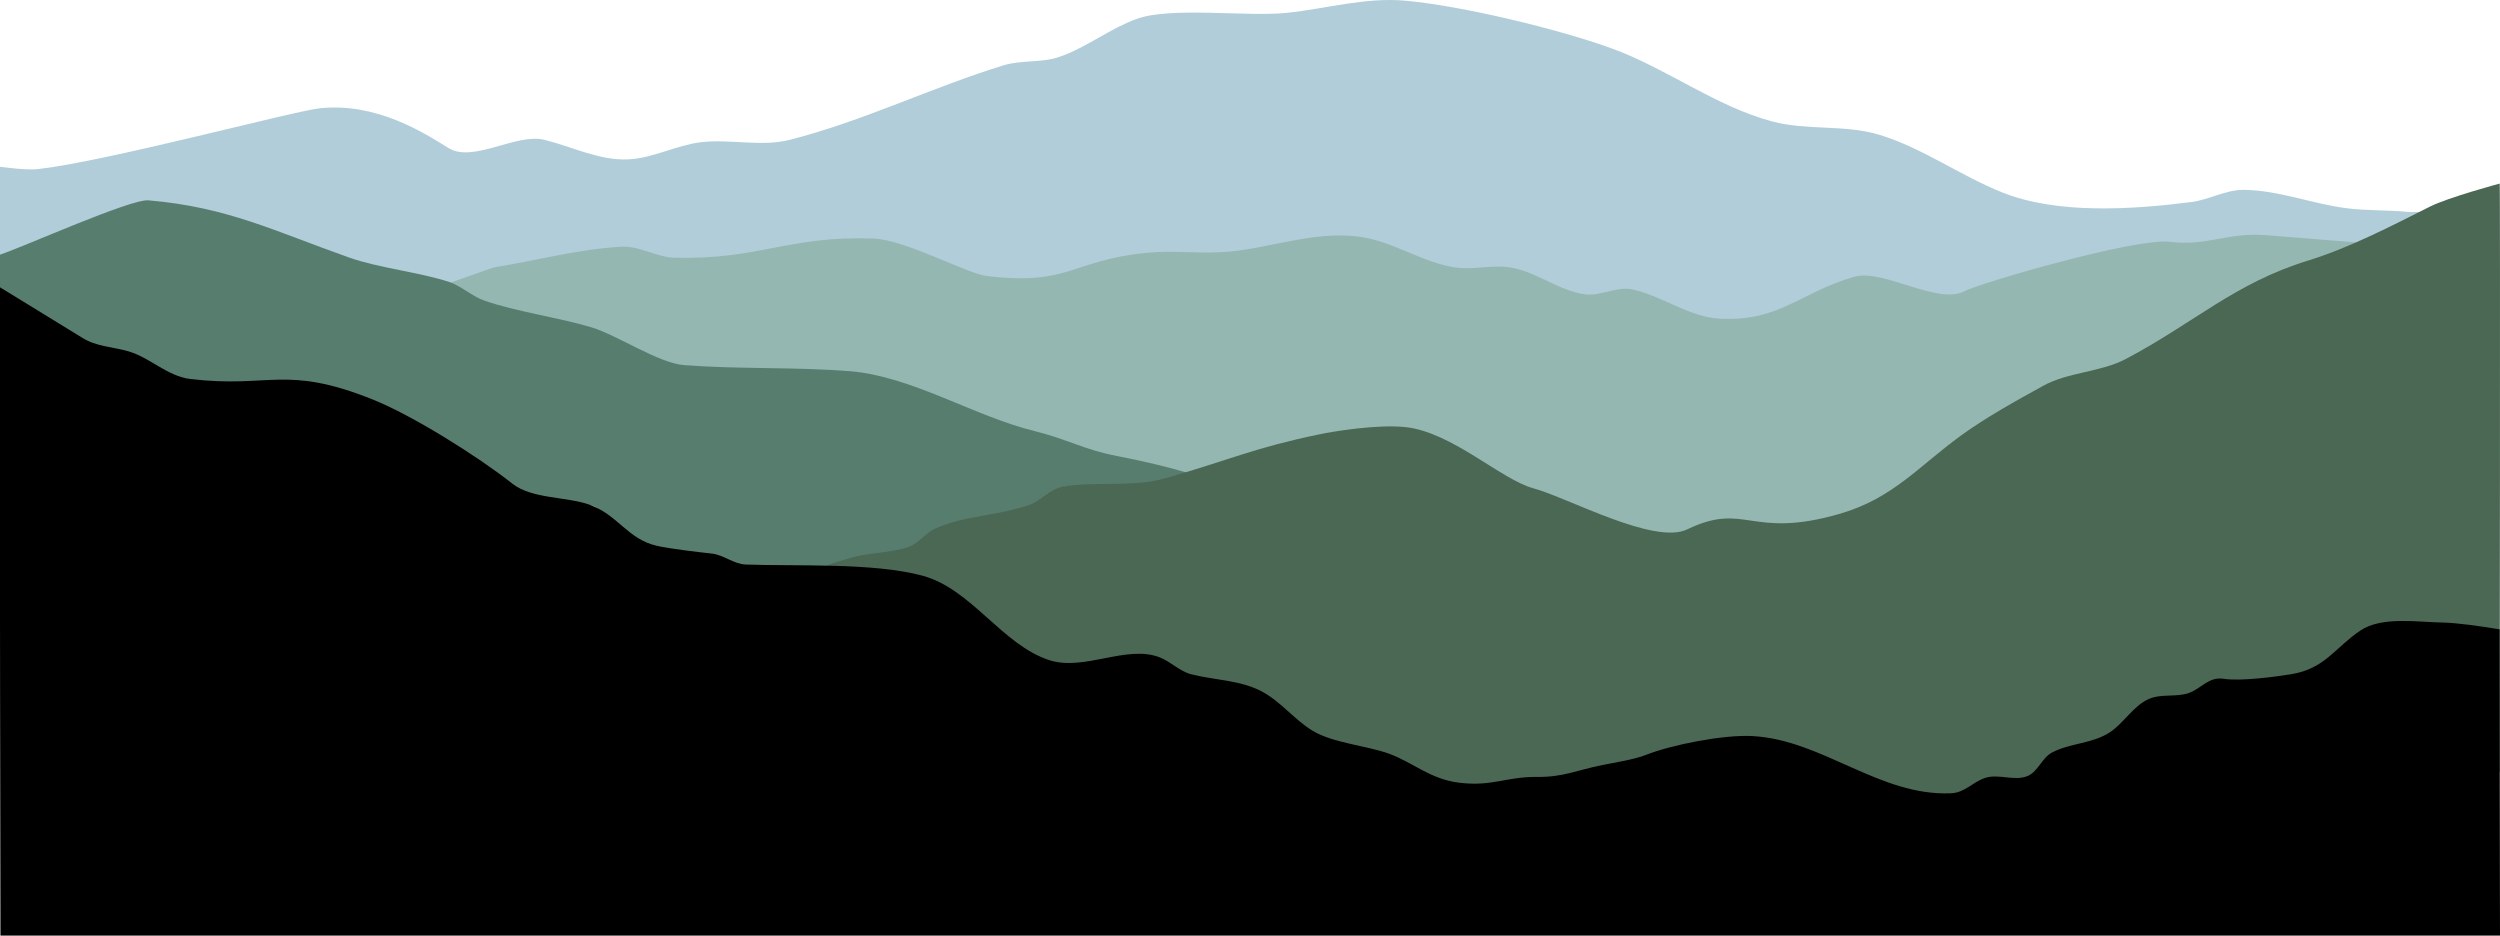
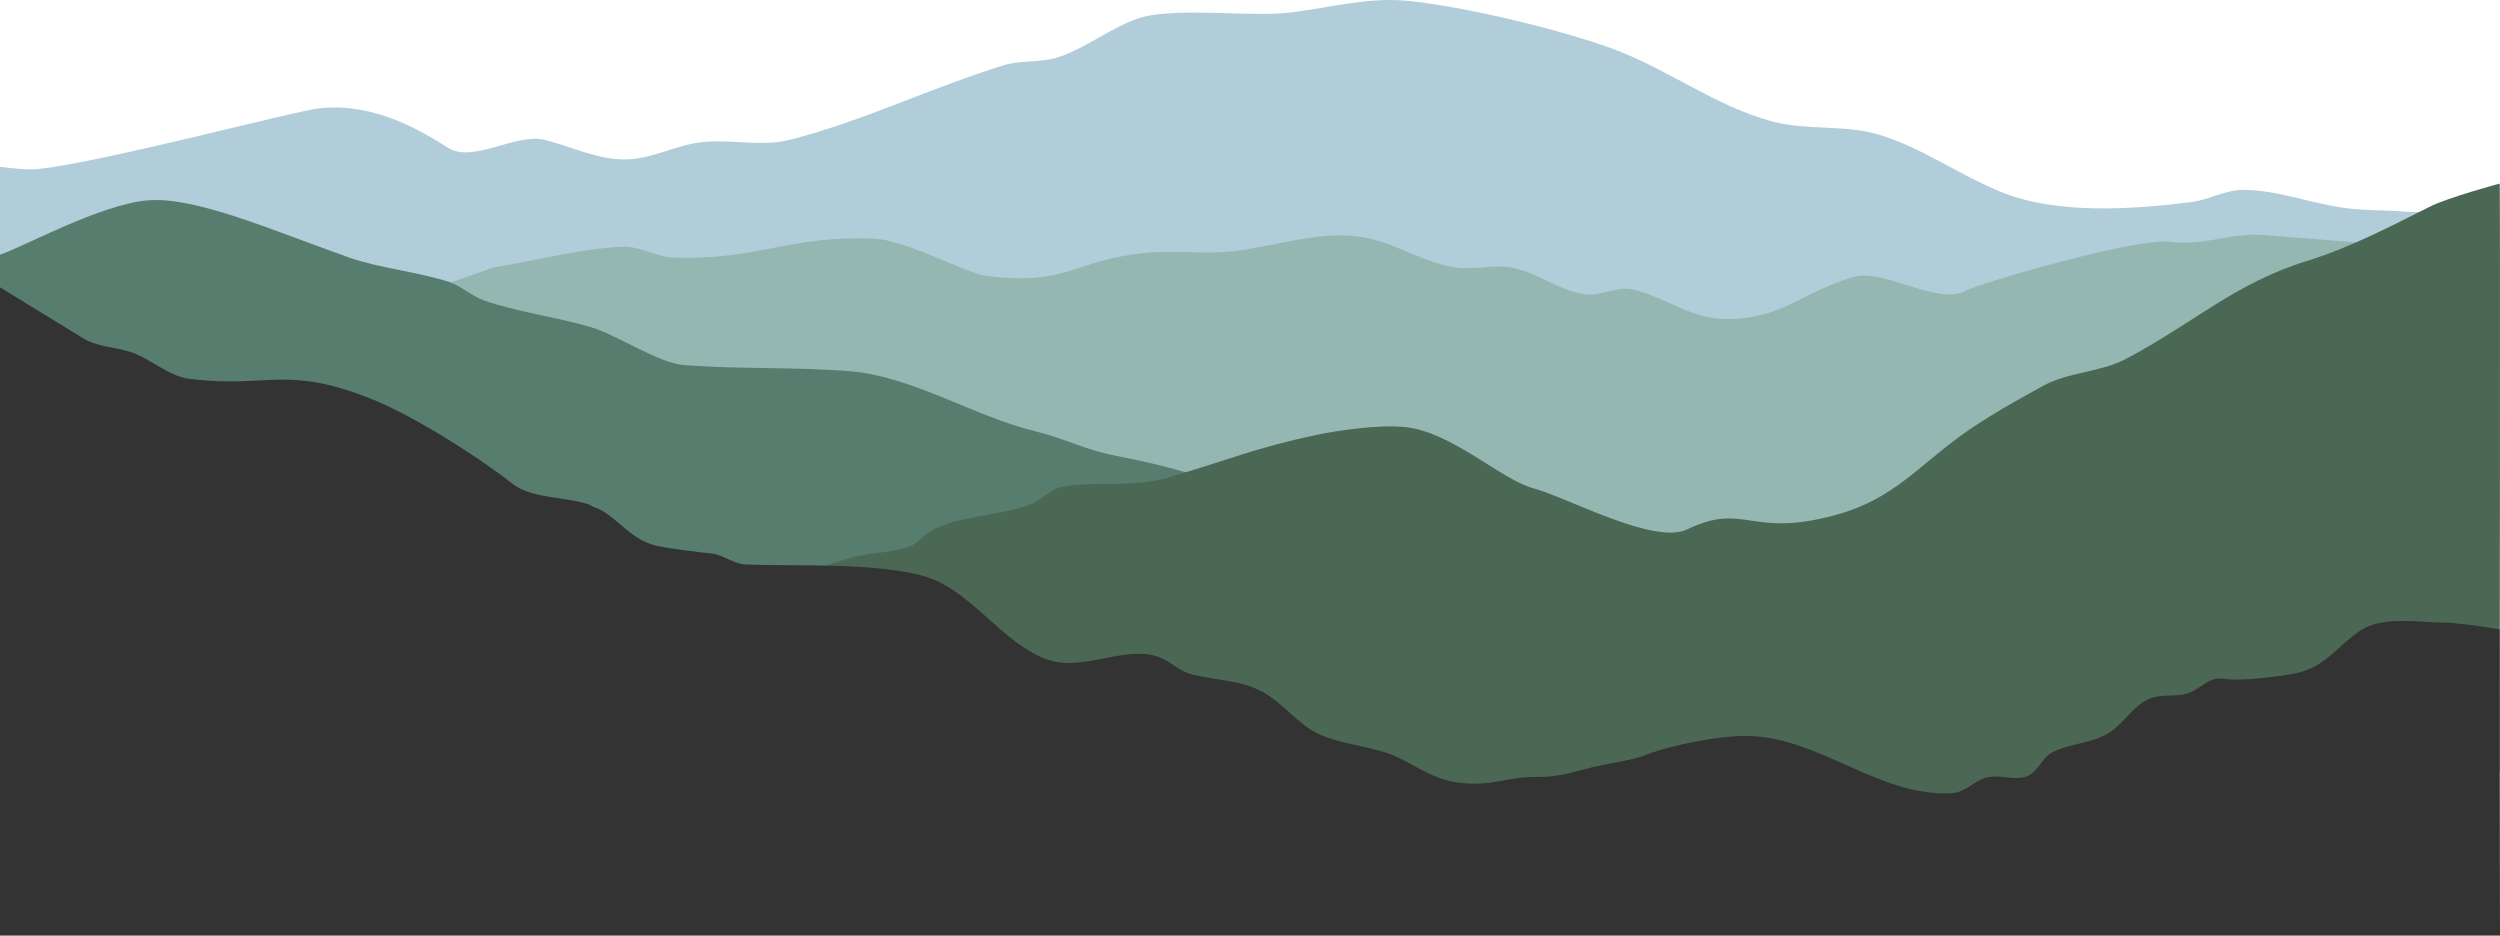
- <svg xmlns="http://www.w3.org/2000/svg" height="100%" stroke-miterlimit="10" style="fill-rule:nonzero;clip-rule:evenodd;stroke-linecap:round;stroke-linejoin:round;" version="1.1" viewBox="0 0 528 197.605" width="100%">
-   <g id="Layer-1" transform="matrix(1, 0, 0, 1, 0, -129.3954)">
-     <path d="M 67.653 152.247 C 62.08 152.814 22.581 163.475 7.992 165.113 C 5.429 165.401 0 164.606 0 164.606 L 0 187.714 C 0 187.714 7.893 184.395 11.859 183.418 C 21.028 181.159 30.014 177.439 39.445 176.972 C 41.565 176.867 43.313 178.79 45.375 179.293 C 59.734 182.796 72.379 187.156 86.883 192.441 C 88.622 193.075 90.204 194.749 92.039 194.504 C 96.969 193.847 101.362 190.931 106.219 189.863 C 126.591 185.384 140.762 189.09 161.391 189.09 C 168.599 189.09 190.261 186.317 196.711 188.574 C 203.504 190.951 210.702 193.777 217.852 192.957 C 224.566 192.187 230.996 189.66 237.703 188.832 C 244.961 187.936 252.346 188.578 259.617 187.801 C 264.678 187.26 269.487 184.441 274.57 184.707 C 282.703 185.132 290.77 186.473 298.805 187.801 C 301.733 188.285 304.101 190.862 307.055 191.152 C 310.989 191.538 315.042 190.356 318.914 191.152 C 324.373 192.274 329.211 195.571 334.641 196.824 C 337.84 197.562 341.21 195.188 344.437 195.793 C 351.33 197.086 357.62 203.078 364.547 201.98 C 375.717 200.209 386.127 195.183 397.031 192.183 C 402.198 190.761 405.903 201.495 410.638 198.985 C 414.808 196.774 419.966 192.599 424.359 190.875 C 431.08 188.238 438.811 191.332 446.016 190.875 C 454.323 190.348 465.503 178.357 474.117 180.066 C 481.215 181.474 487.811 185.167 495 185.996 C 497.177 186.247 498.956 184.112 500.93 183.16 C 506.261 180.589 513.138 179.984 516.914 175.426 C 518.744 173.217 511.261 174.412 508.406 174.137 C 504.121 173.724 499.785 173.916 495.516 173.363 C 488.244 172.42 481.192 169.556 473.859 169.496 C 470.065 169.465 466.537 171.598 462.773 172.074 C 450.354 173.644 434.551 174.726 422.812 170.012 C 414 166.473 406.105 160.694 397.031 157.894 C 389.749 155.647 381.709 157.016 374.344 155.058 C 362.302 151.856 352.026 143.839 340.312 139.59 C 329.11 135.527 308.741 130.61 296.742 129.535 C 288.395 128.787 280.069 131.247 271.734 132.113 C 263.286 132.991 247.285 130.754 240.023 133.402 C 234.354 135.469 229.479 139.408 223.781 141.394 C 220.005 142.71 215.744 142.023 211.922 143.199 C 196.7 147.883 182.241 155.005 166.805 158.926 C 160.722 160.471 154.214 158.686 147.984 159.441 C 142.811 160.068 137.977 162.782 132.773 163.051 C 126.694 163.365 120.889 160.402 114.984 158.926 C 109.044 157.441 99.905 163.891 94.708 160.652 C 89.722 157.545 79.616 151.029 67.653 152.247 Z" fill="#b1cdd9" fill-rule="nonzero" opacity="1" stroke="none" />
-     <path d="M 94.708 189.234 C 97.65 193.353 106.007 194.28 110.692 195.68 C 116.304 197.357 122.164 198.173 127.708 200.062 C 132.838 201.81 138.457 205.764 143.692 206.766 C 153.294 208.604 172.477 214.073 179.207 214.363 C 191.694 214.901 219.275 223.106 225.06 225.069 C 228.642 226.284 232.556 226.258 236.041 227.728 C 238.06 228.58 244.797 234.299 246.986 234.219 C 252.452 234.019 331.092 261.399 388.498 240.914 C 403.29 235.636 403.33 228.886 413.88 221.719 C 417.664 219.148 422.338 218.151 426.255 215.789 C 428.235 214.595 429.31 212.113 431.411 211.148 C 435.809 209.127 446.519 209.855 450.848 207.691 C 461.24 202.495 464.555 194.956 475.1 190.076 C 478.206 188.639 482.954 188.532 486.098 187.179 C 489.768 185.6 503.958 181.083 503.958 181.083 C 503.958 181.083 486.893 179.757 478.75 179.073 C 470.465 178.377 466.411 181.438 458.154 180.467 C 450.919 179.616 418.106 189.2 414.946 190.875 C 409.207 193.918 397.773 186.061 391.536 187.875 C 379.954 191.244 376.036 197.271 363.349 196.711 C 356.833 196.423 351.156 191.926 344.786 190.523 C 341.496 189.798 338.069 192.01 334.731 191.555 C 329.21 190.802 324.505 186.78 319.005 185.883 C 315.188 185.261 311.231 186.43 307.403 185.883 C 300.947 184.96 295.223 181.039 288.841 179.695 C 279.072 177.638 268.931 181.673 259.708 182.531 C 253.889 183.072 247.993 182.217 242.177 182.789 C 226.23 184.358 225.947 189.804 208.403 187.687 C 204.139 187.172 191.299 180.027 184.45 179.776 C 166.5 179.118 160.358 184.319 142.403 183.82 C 138.629 183.715 135.087 181.296 131.317 181.5 C 122.189 181.994 113.27 184.422 104.247 185.883" fill="#94b7b2" fill-rule="nonzero" opacity="1" stroke="none" />
-     <path d="M 0 208.565 C 5.063 208.565 10.246 207.777 15.28 207.236 C 19.76 206.754 36.097 208.537 40.31 209.602 C 44.063 210.551 49.801 216.093 51.911 216.721 C 55.184 217.696 74.224 214.36 81.302 218.784 C 86.173 221.828 90.505 225.697 94.708 229.612 C 98.481 233.127 100.127 239.91 105.164 241.012 C 111.692 242.44 117.937 236.427 124.614 236.156 C 127.579 236.036 133.031 245.226 134.313 245.979 C 138.15 248.231 167.349 255.06 175.661 253.501 C 179.733 252.737 209.611 238.862 217.169 236.156 C 219.739 235.236 221.69 232.706 224.388 232.289 C 230.343 231.368 236.914 233.672 242.435 231.258 C 243.83 230.648 256.999 232.656 255.96 231.543 C 254.05 229.497 240.782 226.637 235.909 225.706 C 228.862 224.359 225.426 222.139 218.458 220.43 C 205.805 217.327 192.506 208.838 179.528 207.797 C 167.87 206.862 156.127 207.405 144.466 206.508 C 139.068 206.093 130.416 200.179 124.872 198.516 C 117.863 196.414 109.015 195.235 102.185 192.844 C 99.82 192.016 97.242 189.736 94.966 188.977 C 88.769 186.911 80.041 186.01 73.825 183.82 C 58.018 178.25 48.138 173.131 31.286 171.703 C 27.622 171.393 5.031 181.505 0 183.184 L 0 208.565 Z" fill="#577d6f" fill-rule="nonzero" opacity="1" stroke="none" />
-     <path d="M 191.071 259.508 C 200.14 262.731 207.449 270.403 216.807 272.634 C 221.85 273.837 235.988 275.224 242.894 276.218 C 245.217 276.552 249.02 275.594 251.248 276.332 C 256.12 277.946 261.099 279.614 265.403 282.419 C 270.486 285.732 271.828 286.919 277.265 289.604 C 282.049 291.966 288.092 288.174 293.254 289.507 C 296.453 290.334 297.991 294.342 300.99 295.733 C 308.868 299.39 316.846 304.653 325.52 304.487 C 333.794 304.329 339.1 294.958 346.118 290.545 C 350.65 287.695 356.51 287.205 361.849 287.432 C 364.416 287.54 366.809 289.063 368.896 290.57 C 412.021 321.727 527.917 292.513 527.929 292.363 C 527.929 292.363 528.088 167.754 527.929 168.168 C 527.929 168.168 517.086 171.079 513.223 173.022 C 505.064 177.127 496.179 181.745 487.434 184.438 C 471.974 189.198 463.578 197.485 449.011 205.192 C 443.573 208.069 436.859 207.921 431.475 210.9 C 425.495 214.208 419.471 217.514 413.94 221.536 C 405.373 227.765 399.763 234.655 388.668 237.88 C 369.615 243.418 368.734 235.227 356.346 241.196 C 349.372 244.557 331.248 234.545 323.823 232.516 C 316.94 230.634 306.64 220.631 296.798 219.598 C 290.885 218.978 281.748 220.488 278.758 221.105 C 264.815 223.987 259.873 226.462 246.32 230.357 C 239.271 232.384 231.639 230.998 224.401 232.173 C 221.705 232.61 219.751 235.139 217.18 236.065 C 210.84 238.348 203.735 238.242 197.581 240.994 C 195.49 241.928 194.071 244.134 191.908 244.885 C 187.892 246.278 183.448 246.027 179.393 247.301 C 173.994 248.997 164.391 250.024 191.071 259.508 Z" fill="#4a6854" fill-rule="nonzero" opacity="1" stroke="none" style="" />
-     <path d="M 0 190.076 C -0.086 235.451 0.091 327 0.091 327 L 528 327 L 527.912 262.308 C 523.656 261.599 518.585 260.916 516.078 260.885 C 510.8 260.82 503.095 259.486 498.504 262.568 C 493.214 266.119 491.044 270.628 483.922 271.784 C 480.322 272.368 473.18 273.304 469.644 272.757 C 466.442 272.262 464.941 274.831 462.239 275.77 C 459.556 276.702 456.51 275.845 453.818 277.026 C 450.599 278.438 448.545 282.107 445.623 284.042 C 441.933 286.485 437.246 286.299 433.383 288.328 C 431.244 289.451 430.506 292.275 428.292 293.263 C 425.612 294.459 422.159 292.784 419.359 293.66 C 416.642 294.51 415.066 296.809 412.039 296.937 C 396.929 297.576 384.909 285.659 370.121 284.853 C 364.009 284.52 353.026 286.689 347.579 288.849 C 345.159 289.808 340.778 290.494 338.461 290.962 C 332.838 292.099 330.232 293.538 324.586 293.484 C 318.143 293.422 315.14 295.549 308.247 294.715 C 301.982 293.957 298.48 290.437 293.391 288.586 C 288.54 286.822 281.48 286.348 277.148 283.688 C 273.348 281.355 270.536 277.617 266.603 275.49 C 261.995 272.997 256.512 273.065 251.591 271.805 C 249.183 271.188 247.262 269.142 244.938 268.232 C 237.955 265.498 228.965 271.212 221.616 268.822 C 211.62 265.571 205.151 253.758 194.828 250.982 C 184.408 248.18 168.237 249.017 157.523 248.625 C 154.937 248.53 152.842 246.575 150.305 246.305 C 147.577 246.015 141.497 245.296 138.768 244.681 C 132.544 243.278 130.473 238.113 124.523 235.992 C 119.662 234.259 112.307 234.781 108.243 231.568 C 101.021 225.857 87.21 217.16 78.651 213.74 C 60.221 206.374 56.976 211.449 40.219 209.438 C 35.289 208.846 31.736 204.927 27.09 203.584 C 23.704 202.605 20.325 202.628 17.273 200.672 L 0 190.076 Z" fill="#000000" fill-rule="nonzero" opacity="1" stroke="none" />
-   </g>
+ <svg xmlns="http://www.w3.org/2000/svg" stroke-linecap="round" stroke-linejoin="round" stroke-miterlimit="10" clip-rule="evenodd" viewBox="0 0 528 197.605">
+   <path fill="#b1cdd9" d="M67.653 22.852c-5.573.567-45.072 11.228-59.661 12.866C5.429 36.006 0 35.21 0 35.21v23.108s7.893-3.32 11.859-4.296c9.169-2.26 18.155-5.98 27.586-6.446 2.12-.105 3.868 1.818 5.93 2.32C59.734 53.4 72.379 57.76 86.883 63.045c1.739.634 3.321 2.308 5.156 2.063 4.93-.657 9.323-3.573 14.18-4.641 20.372-4.48 34.543-.773 55.172-.773 7.208 0 28.87-2.773 35.32-.516 6.793 2.377 13.991 5.203 21.141 4.383 6.714-.77 13.144-3.297 19.851-4.125 7.258-.896 14.643-.254 21.914-1.031 5.061-.541 9.87-3.36 14.953-3.094 8.133.425 16.2 1.766 24.235 3.094 2.928.484 5.296 3.06 8.25 3.35 3.934.387 7.987-.795 11.859 0 5.459 1.123 10.297 4.42 15.727 5.673 3.199.738 6.569-1.636 9.796-1.031 6.893 1.293 13.183 7.285 20.11 6.187 11.17-1.771 21.58-6.797 32.484-9.797 5.167-1.422 8.872 9.312 13.607 6.802 4.17-2.211 9.328-6.386 13.721-8.11 6.721-2.637 14.452.457 21.657 0 8.307-.527 19.487-12.518 28.101-10.81 7.098 1.409 13.694 5.102 20.883 5.93 2.177.252 3.956-1.883 5.93-2.835 5.331-2.571 12.208-3.176 15.984-7.734 1.83-2.21-5.653-1.014-8.508-1.29-4.285-.412-8.621-.22-12.89-.773-7.272-.943-14.324-3.807-21.657-3.867-3.794-.031-7.322 2.102-11.086 2.578-12.419 1.57-28.222 2.652-39.961-2.062-8.812-3.54-16.707-9.318-25.781-12.118-7.282-2.247-15.322-.878-22.687-2.836-12.042-3.202-22.318-11.22-34.032-15.468-11.202-4.063-31.571-8.98-43.57-10.055-8.347-.748-16.673 1.712-25.008 2.578-8.448.878-24.449-1.36-31.711 1.289-5.669 2.067-10.544 6.006-16.242 7.992-3.776 1.316-8.037.629-11.859 1.805-15.222 4.684-29.681 11.806-45.117 15.727-6.083 1.545-12.591-.24-18.821.515-5.173.627-10.007 3.34-15.211 3.61-6.079.314-11.884-2.65-17.789-4.125-5.94-1.485-15.079 4.965-20.276 1.726-4.986-3.107-15.092-9.623-27.055-8.405Z" />
+   <path fill="#94b7b2" d="M94.708 59.839c2.942 4.119 11.299 5.046 15.984 6.446 5.612 1.677 11.472 2.493 17.016 4.382 5.13 1.748 10.749 5.702 15.984 6.704 9.602 1.838 28.785 7.307 35.515 7.597 12.487.538 40.068 8.743 45.853 10.706 3.582 1.215 7.496 1.189 10.981 2.659 2.019.852 8.756 6.57 10.945 6.49 5.466-.2 84.106 27.18 141.512 6.696 14.792-5.278 14.832-12.028 25.382-19.195 3.784-2.571 8.458-3.568 12.375-5.93 1.98-1.194 3.055-3.676 5.156-4.641 4.398-2.021 15.108-1.293 19.437-3.457C461.24 73.1 464.555 65.56 475.1 60.68c3.106-1.437 7.854-1.544 10.998-2.897 3.67-1.58 17.86-6.096 17.86-6.096s-17.065-1.326-25.208-2.01c-8.285-.696-12.339 2.365-20.596 1.394-7.235-.851-40.048 8.733-43.208 10.408-5.739 3.043-17.173-4.814-23.41-3-11.582 3.369-15.5 9.396-28.187 8.836-6.516-.288-12.193-4.785-18.563-6.188-3.29-.725-6.717 1.487-10.055 1.032-5.521-.753-10.226-4.775-15.726-5.672-3.817-.622-7.774.547-11.602 0-6.456-.923-12.18-4.844-18.562-6.188-9.769-2.057-19.91 1.978-29.133 2.836-5.819.54-11.715-.314-17.531.258-15.947 1.569-16.23 7.015-33.774 4.898-4.264-.515-17.104-7.66-23.953-7.911-17.95-.658-24.092 4.543-42.047 4.044-3.774-.105-7.316-2.524-11.086-2.32-9.128.494-18.047 2.922-27.07 4.383" />
+   <path fill="#577d6f" d="M0 79.17c5.063 0 10.246-.788 15.28-1.33 4.48-.481 20.817 1.302 25.03 2.367 3.753.949 9.491 6.49 11.601 7.119 3.273.975 22.313-2.361 29.391 2.063 4.871 3.044 9.203 6.913 13.406 10.828 3.773 3.515 5.419 10.298 10.456 11.4 6.528 1.428 12.773-4.585 19.45-4.856 2.965-.12 8.417 9.07 9.699 9.823 3.837 2.252 33.036 9.08 41.348 7.522 4.072-.764 33.95-14.64 41.508-17.345 2.57-.92 4.521-3.45 7.219-3.867 5.955-.921 12.526 1.383 18.047-1.031 1.395-.61 14.564 1.398 13.525.285-1.91-2.046-15.178-4.906-20.051-5.837-7.047-1.347-10.483-3.567-17.451-5.276-12.653-3.103-25.952-11.592-38.93-12.633-11.658-.935-23.401-.392-35.062-1.29-5.398-.414-14.05-6.328-19.594-7.991-7.009-2.102-15.857-3.281-22.687-5.672-2.365-.828-4.943-3.108-7.219-3.867-6.197-2.066-14.925-2.967-21.141-5.157-15.807-5.57-32.412-12.935-42.539-12.117C21.255 43.118 5.031 52.11 0 53.788V79.17Z" />
+   <path fill="#4a6854" d="M191.071 130.113c9.069 3.223 16.378 10.895 25.736 13.126 5.043 1.203 19.181 2.59 26.087 3.584 2.323.334 6.126-.624 8.354.114 4.872 1.614 9.851 3.282 14.155 6.087 5.083 3.313 6.425 4.5 11.862 7.185 4.784 2.362 10.827-1.43 15.989-.097 3.199.827 4.737 4.835 7.736 6.226 7.878 3.657 15.856 8.92 24.53 8.754 8.274-.158 13.58-9.529 20.598-13.942 4.532-2.85 10.392-3.34 15.731-3.113 2.567.108 4.96 1.631 7.047 3.138 43.125 31.157 159.021 1.943 159.033 1.793 0 0 .159-124.609 0-124.195 0 0-10.843 2.911-14.706 4.854-8.159 4.105-17.044 8.723-25.789 11.416-15.46 4.76-23.856 13.047-38.423 20.754-5.438 2.877-12.152 2.729-17.536 5.708-5.98 3.308-12.004 6.614-17.535 10.636-8.567 6.229-14.177 13.119-25.272 16.344-19.053 5.538-19.934-2.653-32.322 3.316-6.974 3.361-25.098-6.651-32.523-8.68-6.883-1.882-17.183-11.885-27.025-12.918-5.913-.62-15.05.89-18.04 1.507-13.943 2.882-18.885 5.357-32.438 9.252-7.049 2.027-14.681.641-21.919 1.816-2.696.437-4.65 2.966-7.221 3.892-6.34 2.283-13.445 2.177-19.599 4.929-2.091.934-3.51 3.14-5.673 3.891-4.016 1.393-8.46 1.142-12.515 2.416-5.399 1.696-15.002 2.723 11.678 12.207Z" />
+   <path fill="#333333" d="M 0 60.68 C -0.086 106.056 0 197.605 0 197.605 L 528 197.605 L 527.912 132.913 C 523.656 132.203 518.585 131.521 516.078 131.49 C 510.8 131.425 503.095 130.09 498.504 133.173 C 493.214 136.723 491.044 141.233 483.922 142.389 C 480.322 142.973 473.18 143.909 469.644 143.362 C 466.442 142.867 464.941 145.436 462.239 146.375 C 459.556 147.307 456.51 146.45 453.818 147.631 C 450.599 149.043 448.545 152.711 445.623 154.647 C 441.933 157.09 437.246 156.904 433.383 158.933 C 431.244 160.056 430.506 162.88 428.292 163.868 C 425.612 165.064 422.159 163.388 419.359 164.265 C 416.642 165.115 415.066 167.414 412.039 167.542 C 396.929 168.181 384.909 156.264 370.121 155.458 C 364.009 155.125 353.026 157.294 347.579 159.454 C 345.159 160.413 340.778 161.099 338.461 161.567 C 332.838 162.704 330.232 164.143 324.586 164.089 C 318.143 164.027 315.14 166.154 308.247 165.319 C 301.982 164.562 298.48 161.042 293.391 159.191 C 288.54 157.427 281.48 156.953 277.148 154.293 C 273.348 151.96 270.536 148.222 266.603 146.095 C 261.995 143.602 256.512 143.67 251.591 142.41 C 249.183 141.793 247.262 139.747 244.938 138.837 C 237.955 136.103 228.965 141.817 221.616 139.427 C 211.62 136.176 205.151 124.363 194.828 121.587 C 184.408 118.785 168.237 119.622 157.523 119.23 C 154.937 119.135 152.842 117.18 150.305 116.91 C 147.577 116.62 141.497 115.9 138.768 115.286 C 132.544 113.883 130.473 108.718 124.523 106.596 C 119.662 104.864 112.307 105.386 108.243 102.173 C 101.021 96.462 87.21 87.765 78.651 84.345 C 60.221 76.979 56.976 82.054 40.219 80.043 C 35.289 79.451 31.736 75.532 27.09 74.189 C 23.704 73.209 20.325 73.233 17.273 71.277 L 0 60.68 Z" />
</svg>
